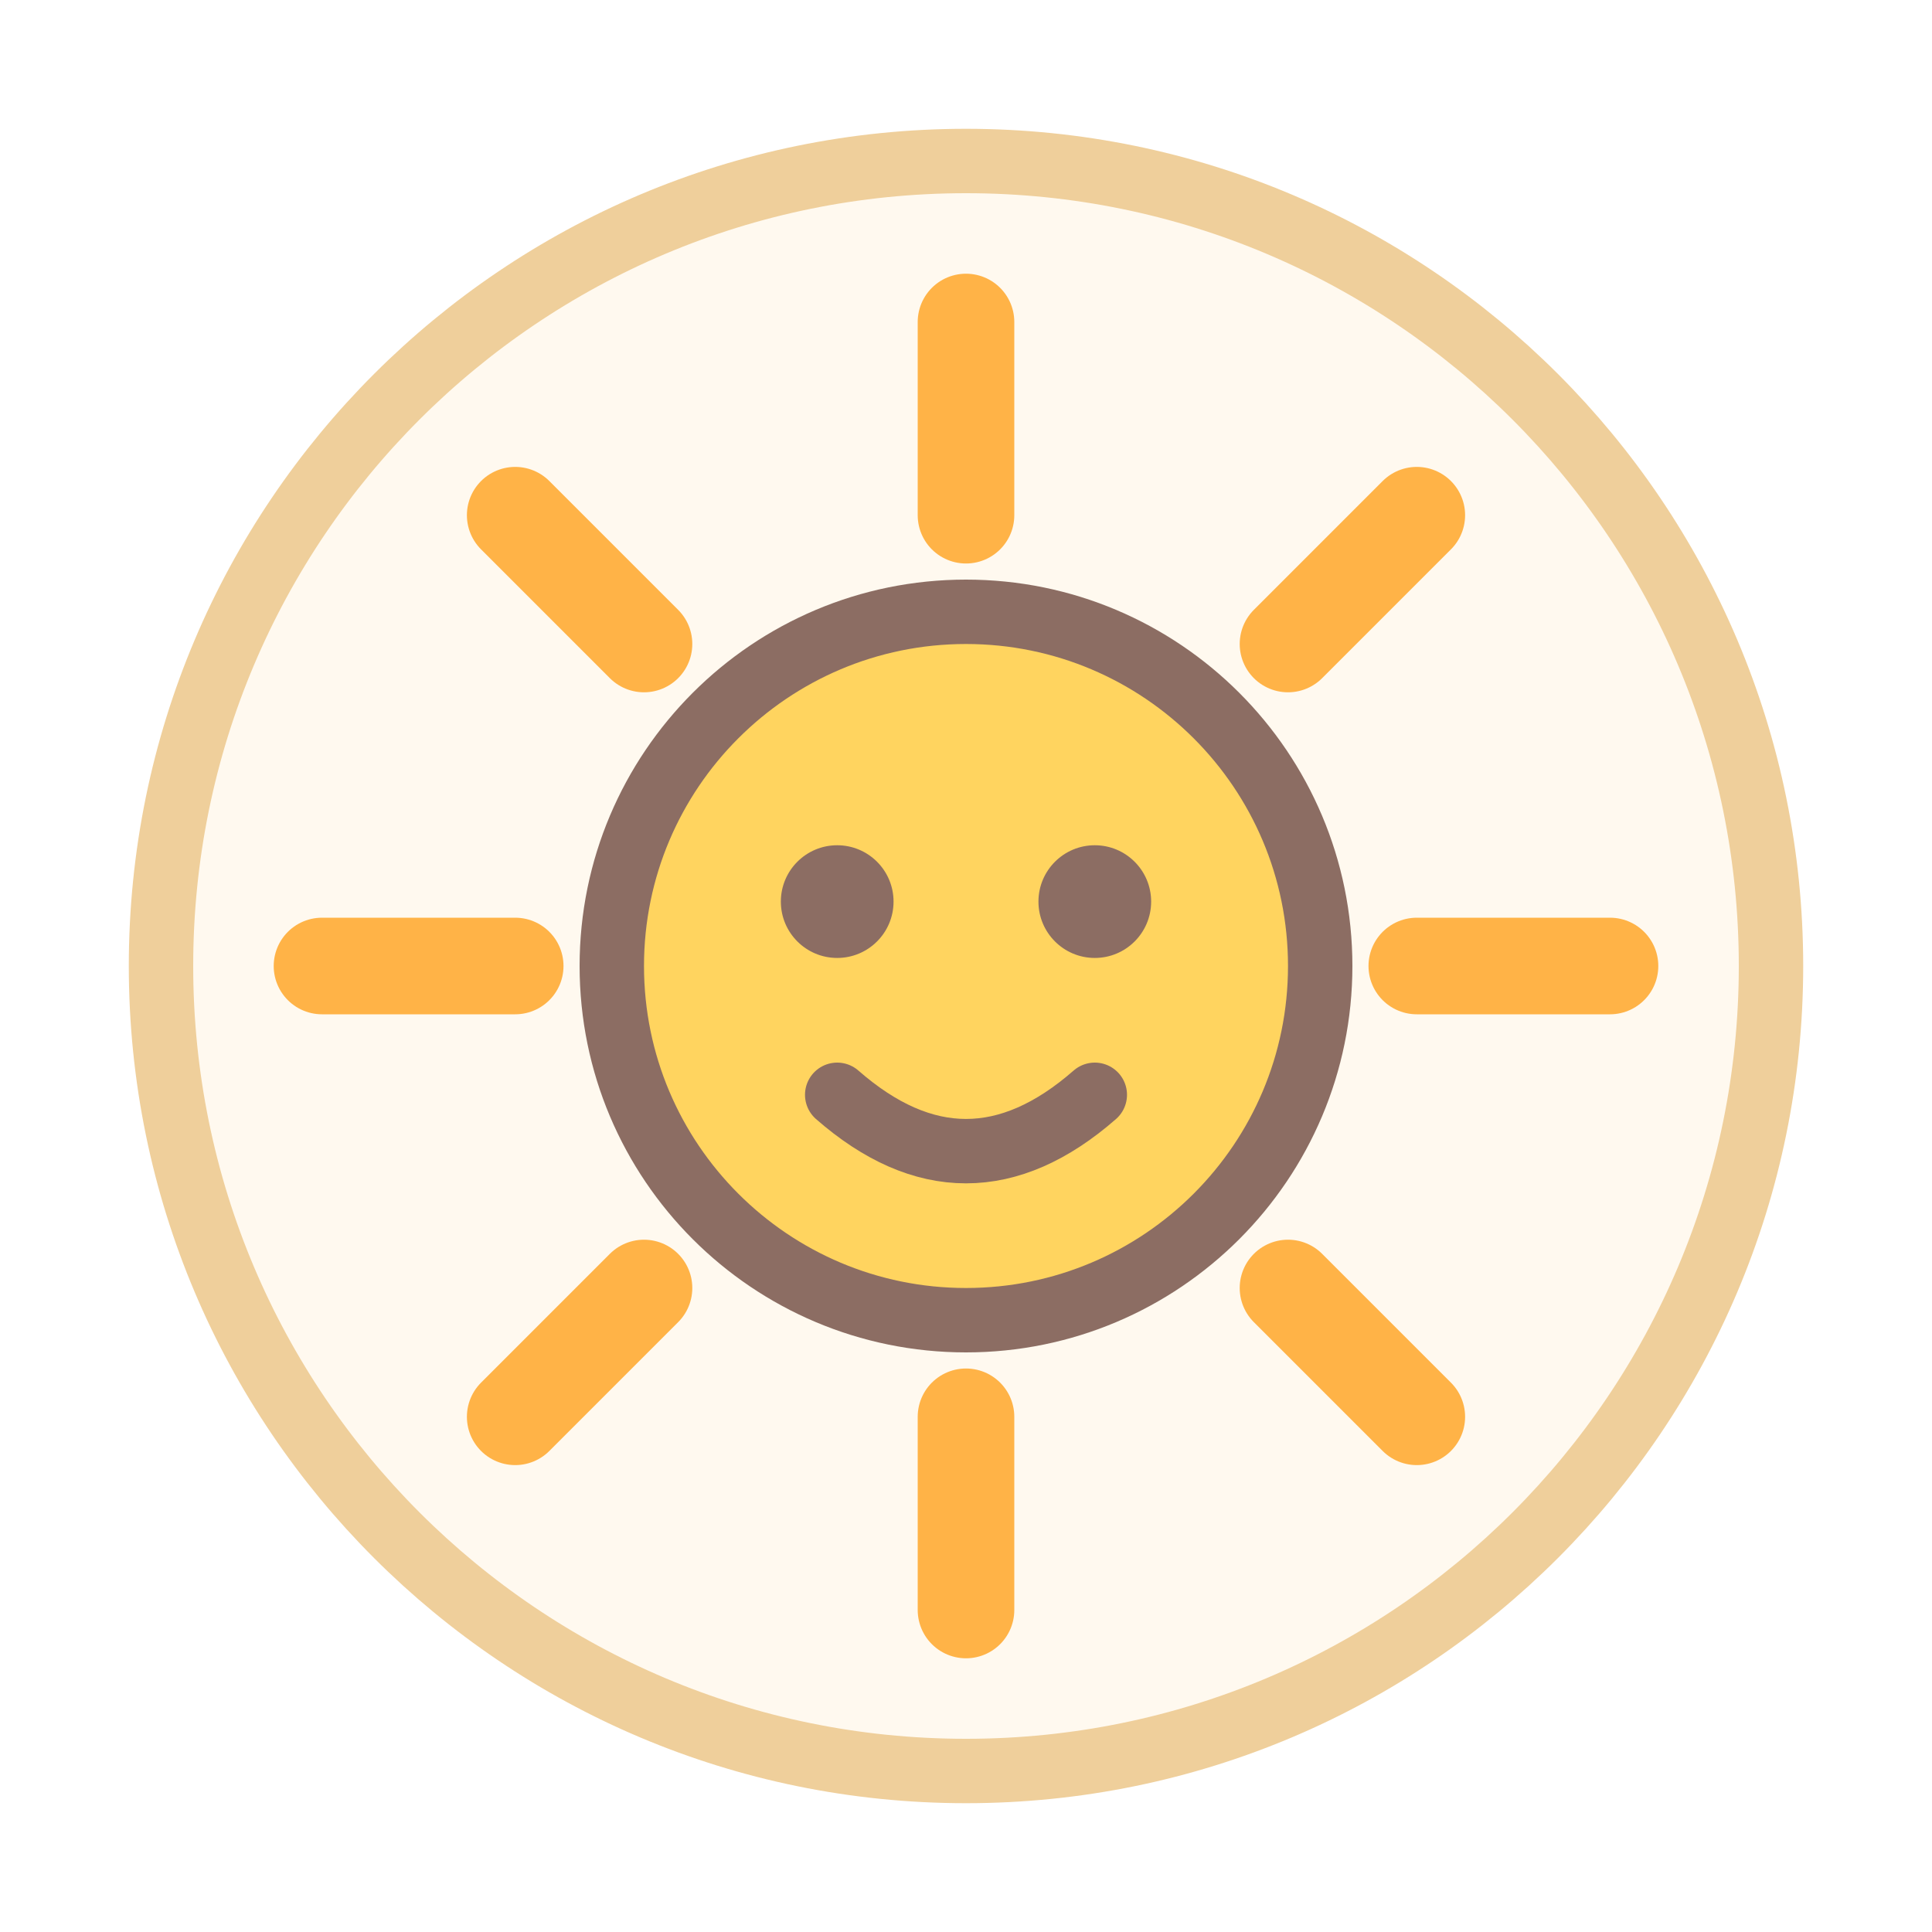
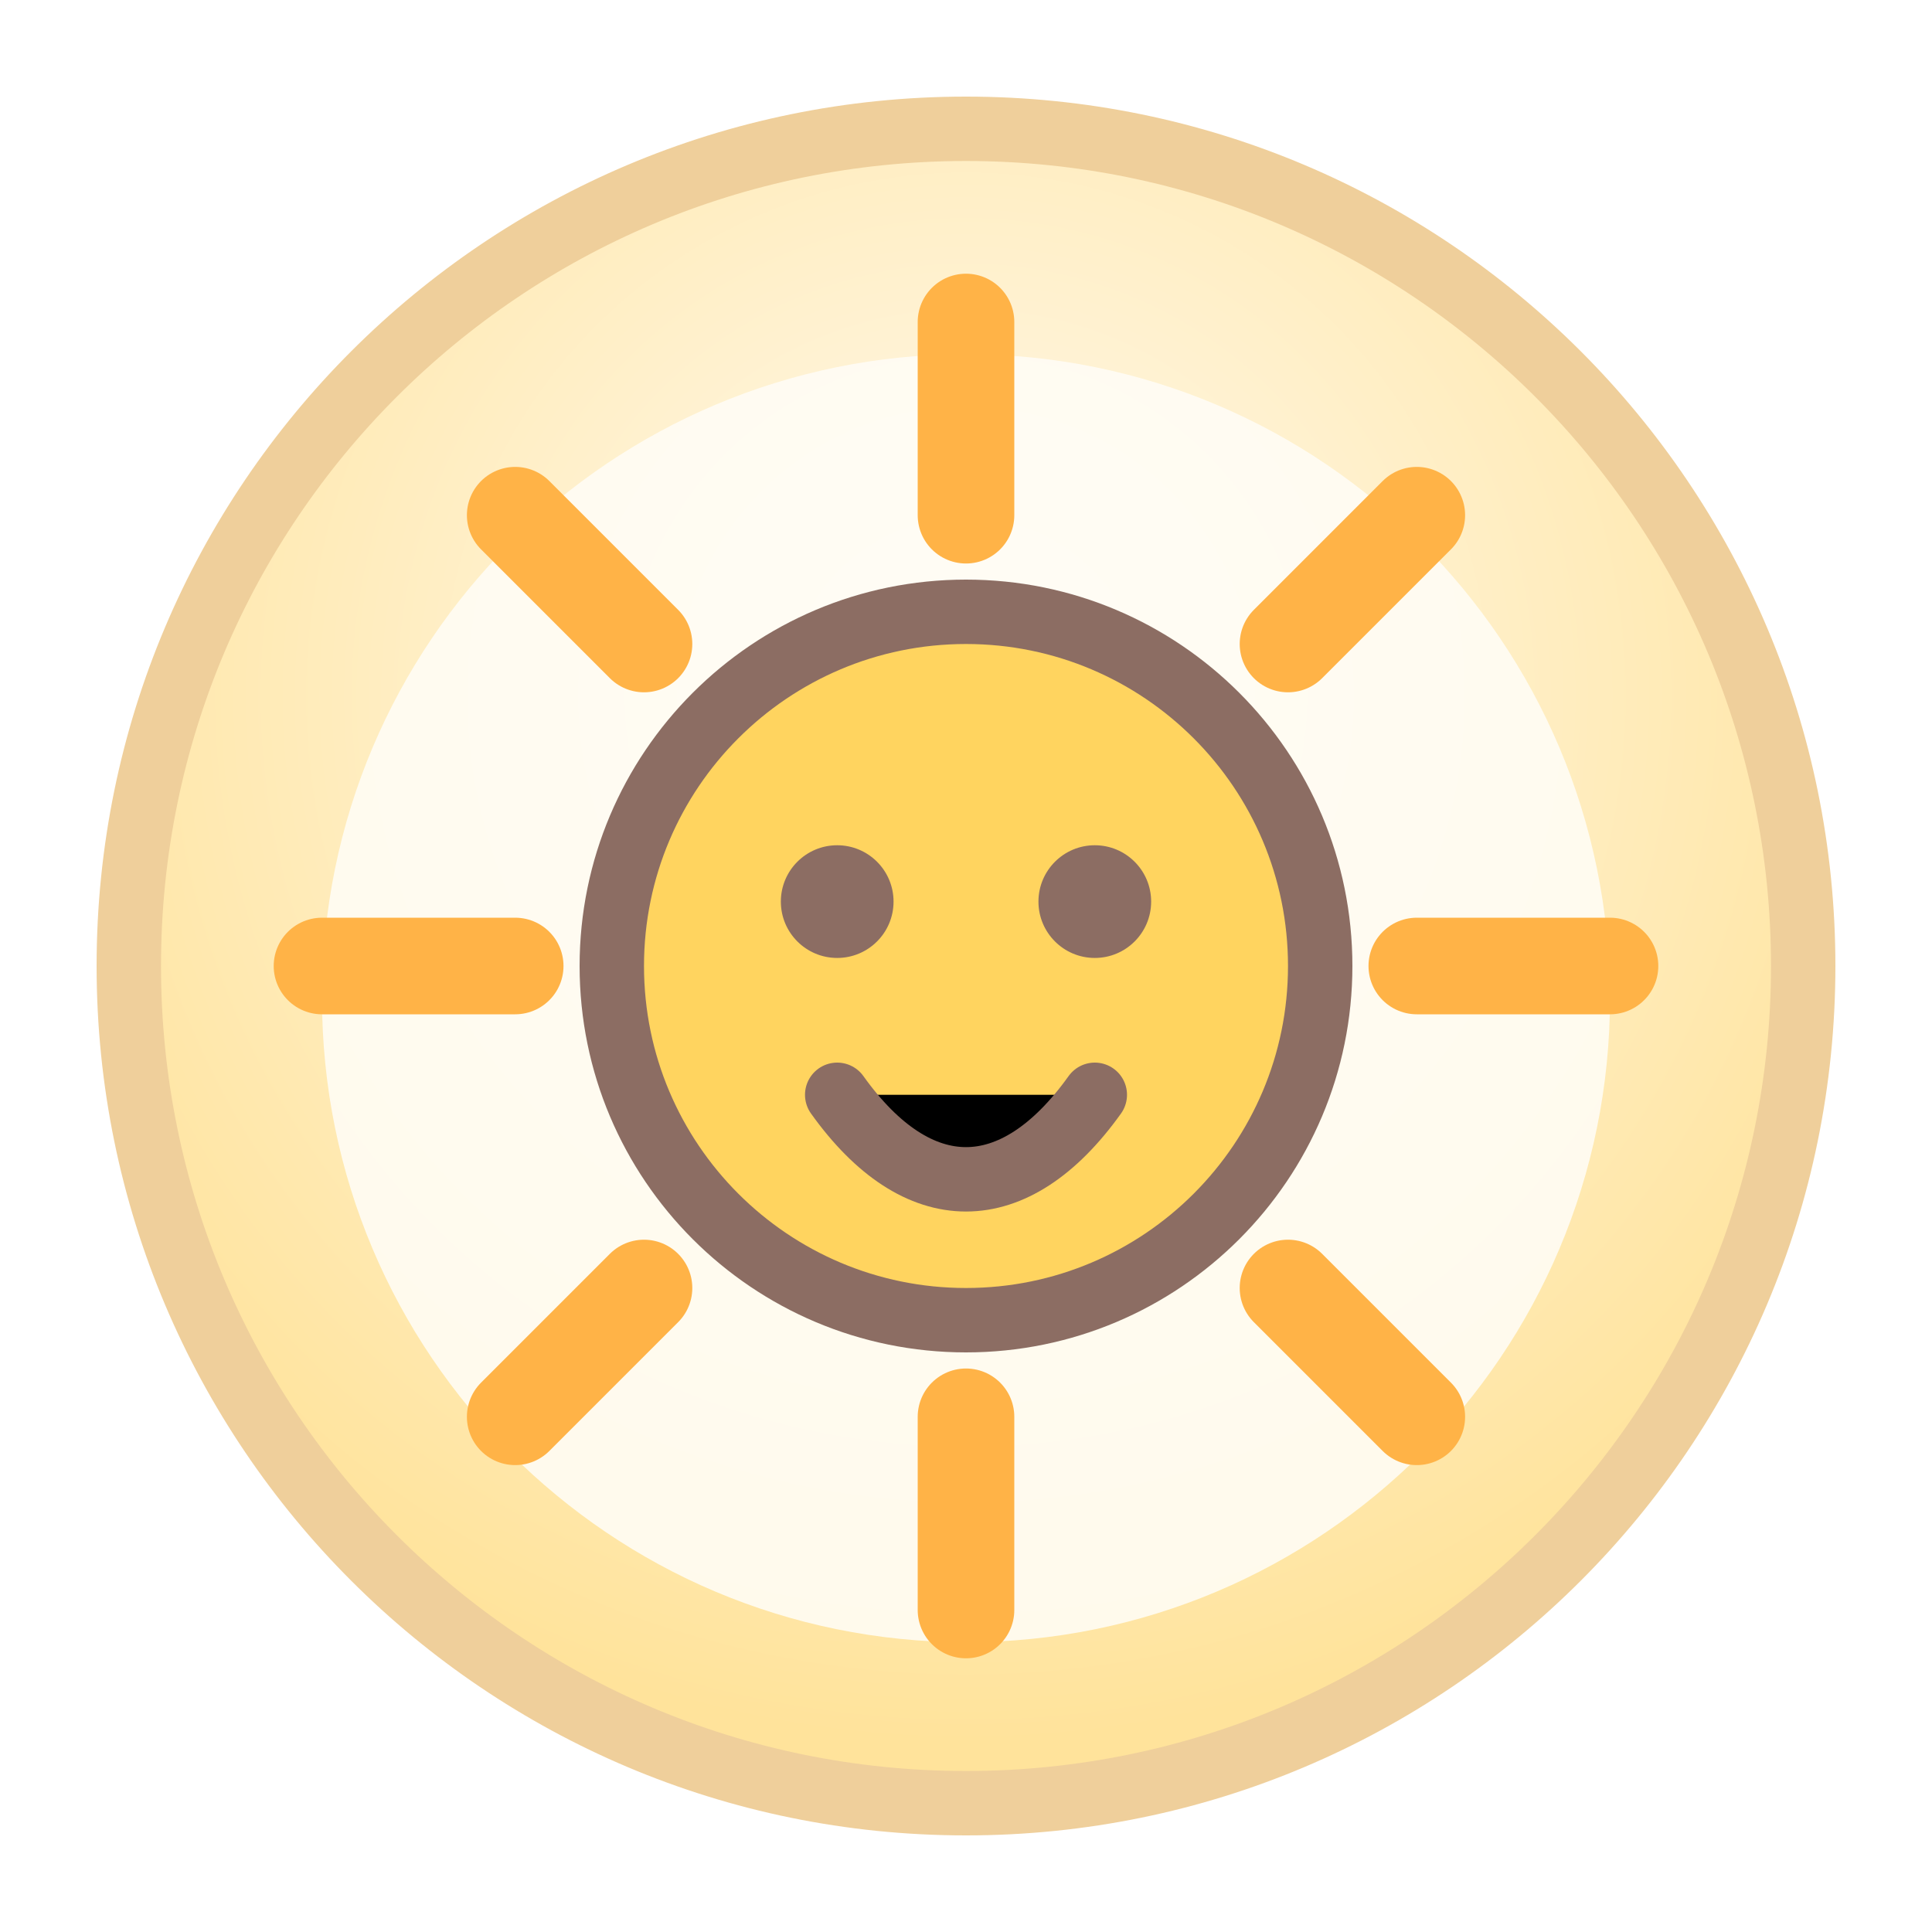
<svg xmlns="http://www.w3.org/2000/svg" viewBox="0 0 120 120">
-   <circle cx="60" cy="60" r="50" fill="#fff9ef" stroke="#efcf9b" stroke-width="4" />
+   <defs>
+     <radialGradient id="bg" cx="50%" cy="34%" r="62%">
+       <stop offset="0" stop-color="#fffaf0" />
+       <stop offset="1" stop-color="#ffe39b" />
+     </radialGradient>
+   </defs>
+   <circle cx="60" cy="60" r="52" fill="url(#bg)" stroke="#efcf9b" stroke-width="4" />
+   <circle cx="60" cy="62" r="40" fill="#fffdf6" opacity=".88" />
  <g stroke="#ffb347" stroke-width="6" stroke-linecap="round">
-     <path d="M60 20 V32" />
-     <path d="M60 88 V100" />
-     <path d="M20 60 H32" />
-     <path d="M88 60 H100" />
-     <path d="M32 32 L40 40" />
-     <path d="M80 80 L88 88" />
-     <path d="M88 32 L80 40" />
-     <path d="M40 80 L32 88" />
+     <path d="M60 20V32" />
+     <path d="M60 88V100" />
+     <path d="M20 60H32" />
+     <path d="M88 60H100" />
+     <path d="M32 32L40 40" />
+     <path d="M80 80L88 88" />
+     <path d="M88 32L80 40" />
+     <path d="M40 80L32 88" />
  </g>
  <circle cx="60" cy="60" r="22" fill="#ffd45f" stroke="#8c6d63" stroke-width="4" />
  <circle cx="52" cy="56" r="3.5" fill="#8c6d63" />
  <circle cx="68" cy="56" r="3.5" fill="#8c6d63" />
-   <path d="M52 68 Q60 75 68 68" fill="none" stroke="#8c6d63" stroke-width="4" stroke-linecap="round" />
+   <path d="M52 68C57 75 63 75 68 68" stroke="#8c6d63" stroke-width="4" stroke-linecap="round" />
</svg>
